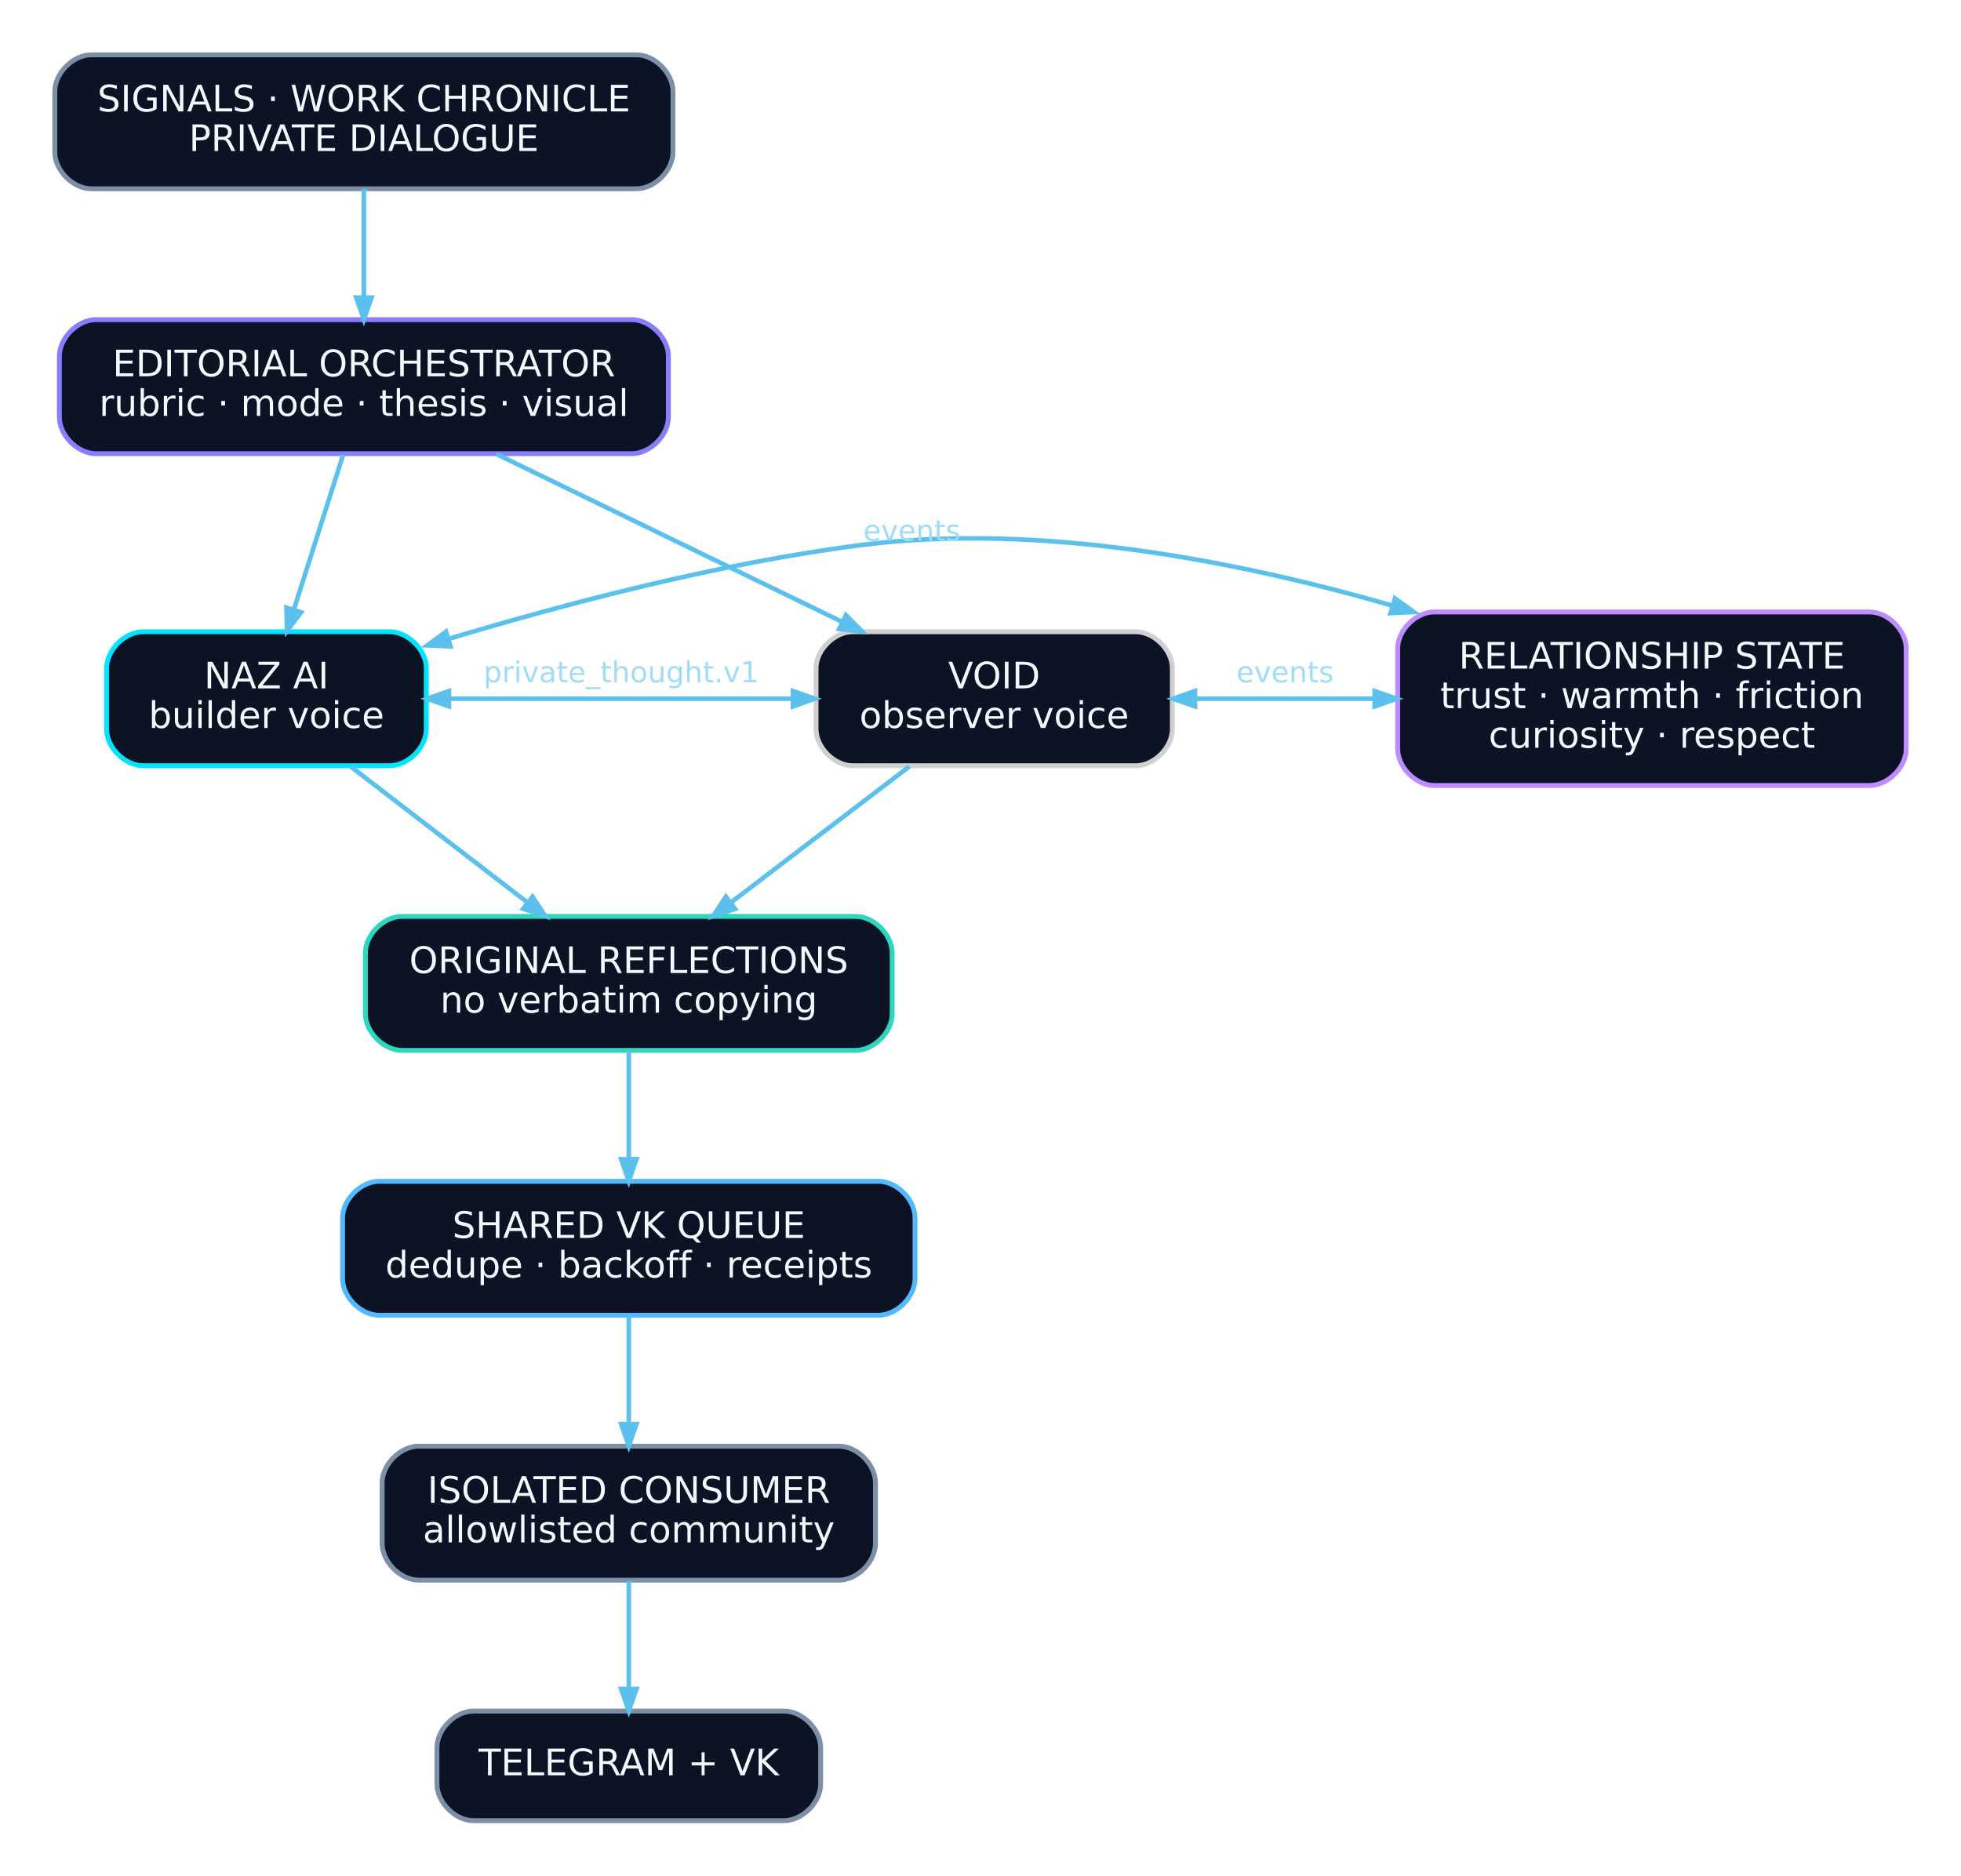
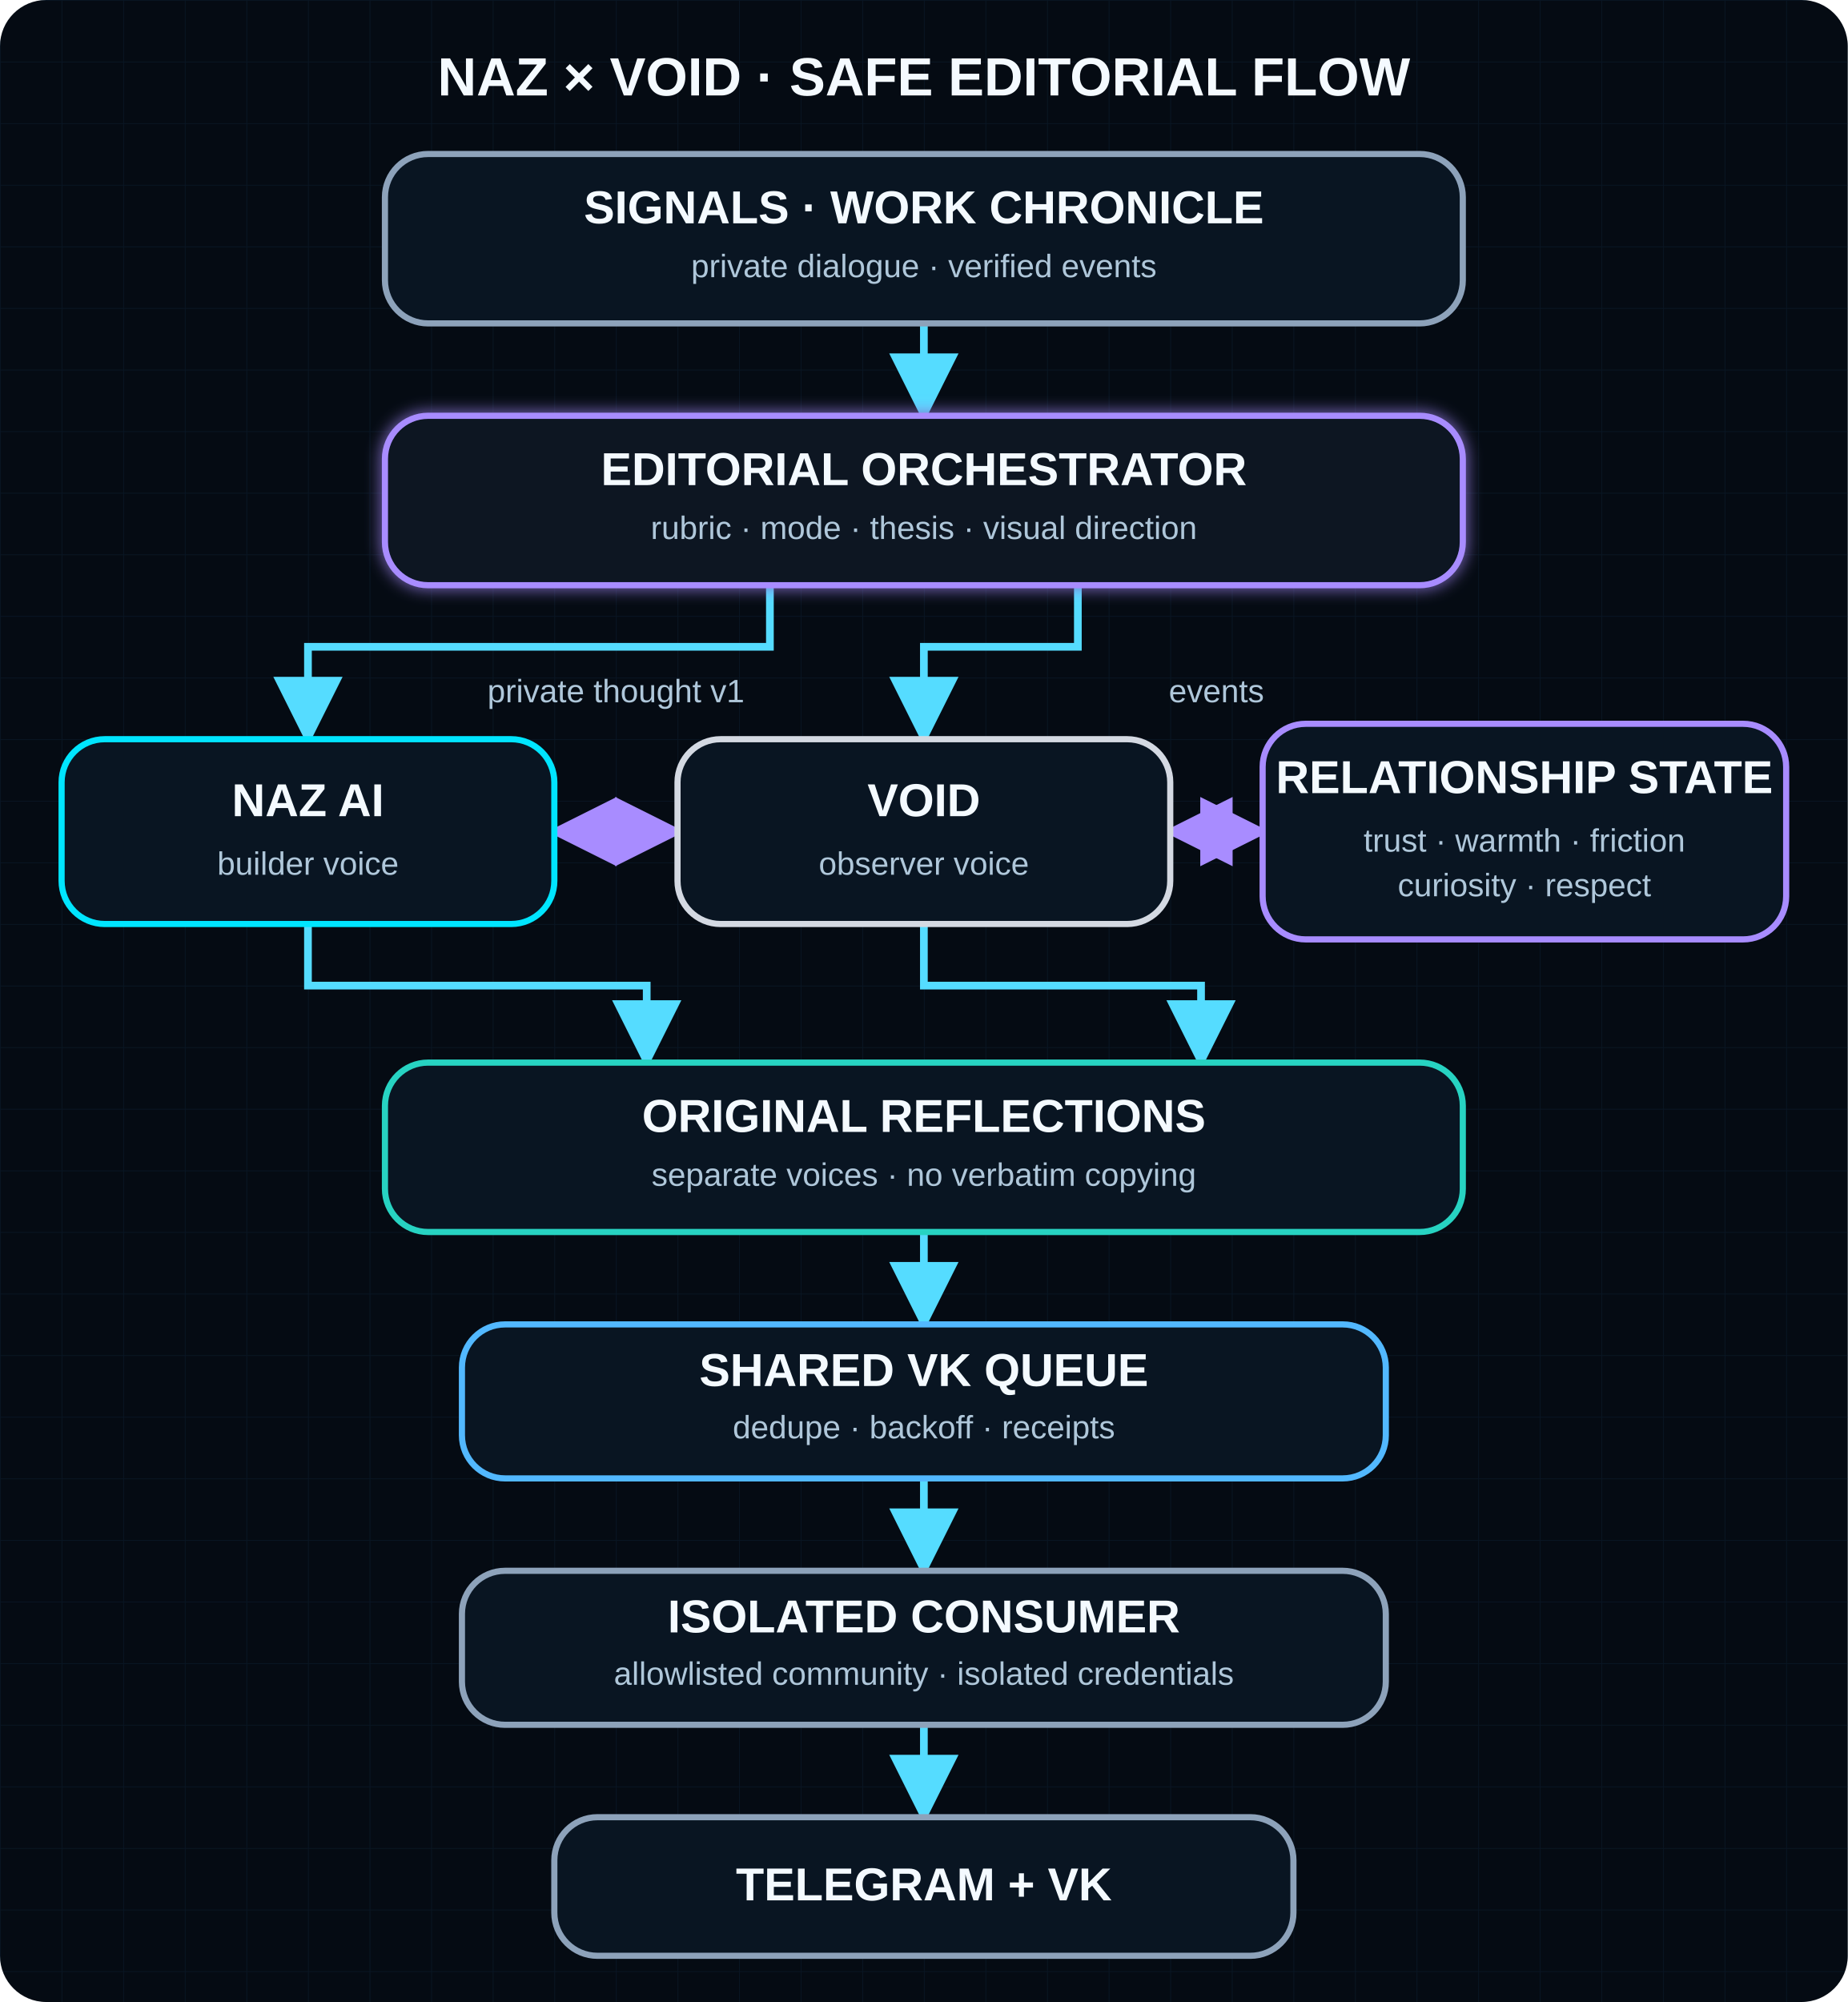
- <svg xmlns="http://www.w3.org/2000/svg" width="644pt" height="616pt" viewBox="0.00 0.00 644.00 616.00">
-   <g id="graph0" class="graph" transform="scale(1 1) rotate(0) translate(18 598)">
-     <g id="node1" class="node">
-       <path fill="#0b1324" stroke="#7c8fa6" stroke-width="1.6" d="M191,-580C191,-580 12,-580 12,-580 6,-580 0,-574 0,-568 0,-568 0,-548 0,-548 0,-542 6,-536 12,-536 12,-536 191,-536 191,-536 197,-536 203,-542 203,-548 203,-548 203,-568 203,-568 203,-574 197,-580 191,-580" />
-       <text text-anchor="middle" x="101.5" y="-561.4" font-family="DejaVu Sans" font-size="12.00" fill="#f4faff">SIGNALS · WORK CHRONICLE</text>
-       <text text-anchor="middle" x="101.5" y="-548.4" font-family="DejaVu Sans" font-size="12.00" fill="#f4faff">PRIVATE DIALOGUE</text>
-     </g>
-     <g id="node2" class="node">
-       <path fill="#0b1324" stroke="#8a7cff" stroke-width="1.6" d="M189.5,-493C189.5,-493 13.5,-493 13.5,-493 7.5,-493 1.5,-487 1.5,-481 1.5,-481 1.5,-461 1.5,-461 1.5,-455 7.5,-449 13.5,-449 13.5,-449 189.5,-449 189.5,-449 195.5,-449 201.5,-455 201.5,-461 201.5,-461 201.5,-481 201.5,-481 201.5,-487 195.5,-493 189.5,-493" />
-       <text text-anchor="middle" x="101.5" y="-474.4" font-family="DejaVu Sans" font-size="12.00" fill="#f4faff">EDITORIAL ORCHESTRATOR</text>
-       <text text-anchor="middle" x="101.5" y="-461.4" font-family="DejaVu Sans" font-size="12.00" fill="#f4faff">rubric · mode · thesis · visual</text>
-     </g>
-     <g id="edge1" class="edge">
-       <path fill="none" stroke="#5bc0eb" stroke-width="1.5" d="M101.5,-535.99C101.5,-525.26 101.5,-512.06 101.5,-500.43" />
-       <polygon fill="#5bc0eb" stroke="#5bc0eb" stroke-width="1.5" points="104.02,-500.26 101.5,-493.06 98.98,-500.26 104.02,-500.26" />
-     </g>
-     <g id="node3" class="node">
-       <path fill="#0b1324" stroke="#00e5ff" stroke-width="1.6" d="M110,-390.5C110,-390.5 29,-390.5 29,-390.5 23,-390.5 17,-384.5 17,-378.5 17,-378.5 17,-358.5 17,-358.5 17,-352.5 23,-346.5 29,-346.5 29,-346.5 110,-346.5 110,-346.5 116,-346.5 122,-352.5 122,-358.5 122,-358.5 122,-378.5 122,-378.5 122,-384.5 116,-390.5 110,-390.5" />
-       <text text-anchor="middle" x="69.5" y="-371.9" font-family="DejaVu Sans" font-size="12.00" fill="#f4faff">NAZ AI</text>
-       <text text-anchor="middle" x="69.5" y="-358.9" font-family="DejaVu Sans" font-size="12.00" fill="#f4faff">builder voice</text>
-     </g>
-     <g id="edge2" class="edge">
-       <path fill="none" stroke="#5bc0eb" stroke-width="1.5" d="M94.71,-448.69C90,-433.9 83.68,-414.03 78.54,-397.9" />
-       <polygon fill="#5bc0eb" stroke="#5bc0eb" stroke-width="1.5" points="80.86,-396.88 76.28,-390.78 76.06,-398.41 80.86,-396.88" />
-     </g>
-     <g id="node4" class="node">
-       <path fill="#0b1324" stroke="#d0d0d0" stroke-width="1.6" d="M355,-390.5C355,-390.5 262,-390.5 262,-390.5 256,-390.5 250,-384.5 250,-378.5 250,-378.5 250,-358.5 250,-358.5 250,-352.5 256,-346.5 262,-346.5 262,-346.5 355,-346.5 355,-346.5 361,-346.5 367,-352.5 367,-358.5 367,-358.5 367,-378.5 367,-378.5 367,-384.5 361,-390.5 355,-390.5" />
-       <text text-anchor="middle" x="308.5" y="-371.9" font-family="DejaVu Sans" font-size="12.00" fill="#f4faff">VOID</text>
-       <text text-anchor="middle" x="308.5" y="-358.9" font-family="DejaVu Sans" font-size="12.00" fill="#f4faff">observer voice</text>
-     </g>
-     <g id="edge3" class="edge">
-       <path fill="none" stroke="#5bc0eb" stroke-width="1.5" d="M144.89,-448.93C178.01,-432.85 223.7,-410.67 258.38,-393.83" />
-       <polygon fill="#5bc0eb" stroke="#5bc0eb" stroke-width="1.5" points="259.79,-395.95 265.16,-390.54 257.59,-391.42 259.79,-395.95" />
-     </g>
-     <g id="edge6" class="edge">
-       <path fill="none" stroke="#5bc0eb" stroke-width="1.5" d="M129.45,-368.5C163.76,-368.5 206.87,-368.5 242.18,-368.5" />
-       <polygon fill="#5bc0eb" stroke="#5bc0eb" stroke-width="1.5" points="129.45,-365.98 122.25,-368.5 129.45,-371.02 129.45,-365.98" />
-       <polygon fill="#5bc0eb" stroke="#5bc0eb" stroke-width="1.5" points="242.4,-371.02 249.6,-368.5 242.4,-365.98 242.4,-371.02" />
-       <text text-anchor="middle" x="186" y="-373.9" font-family="DejaVu Sans" font-size="9.50" fill="#9fddf7">private_thought.v1</text>
-     </g>
-     <g id="node5" class="node">
-       <path fill="#0b1324" stroke="#be8cff" stroke-width="1.6" d="M596,-397C596,-397 453,-397 453,-397 447,-397 441,-391 441,-385 441,-385 441,-352 441,-352 441,-346 447,-340 453,-340 453,-340 596,-340 596,-340 602,-340 608,-346 608,-352 608,-352 608,-385 608,-385 608,-391 602,-397 596,-397" />
-       <text text-anchor="middle" x="524.5" y="-378.4" font-family="DejaVu Sans" font-size="12.00" fill="#f4faff">RELATIONSHIP STATE</text>
-       <text text-anchor="middle" x="524.5" y="-365.4" font-family="DejaVu Sans" font-size="12.00" fill="#f4faff">trust · warmth · friction</text>
-       <text text-anchor="middle" x="524.5" y="-352.4" font-family="DejaVu Sans" font-size="12.00" fill="#f4faff">curiosity · respect</text>
-     </g>
-     <g id="edge4" class="edge">
-       <path fill="none" stroke="#5bc0eb" stroke-width="1.5" d="M129.31,-388.15C167.63,-399.68 218.68,-413.11 265,-419 323.6,-426.45 388.86,-413.64 439.28,-399.07" />
-       <polygon fill="#5bc0eb" stroke="#5bc0eb" stroke-width="1.5" points="129.93,-385.7 122.31,-386.02 128.47,-390.52 129.93,-385.7" />
-       <polygon fill="#5bc0eb" stroke="#5bc0eb" stroke-width="1.5" points="440.1,-401.45 446.29,-397 438.67,-396.62 440.1,-401.45" />
-       <text text-anchor="middle" x="281.5" y="-420.4" font-family="DejaVu Sans" font-size="9.50" fill="#9fddf7">events</text>
-     </g>
-     <g id="node6" class="node">
-       <path fill="#0b1324" stroke="#2fd6be" stroke-width="1.6" d="M263,-297C263,-297 114,-297 114,-297 108,-297 102,-291 102,-285 102,-285 102,-265 102,-265 102,-259 108,-253 114,-253 114,-253 263,-253 263,-253 269,-253 275,-259 275,-265 275,-265 275,-285 275,-285 275,-291 269,-297 263,-297" />
-       <text text-anchor="middle" x="188.5" y="-278.4" font-family="DejaVu Sans" font-size="12.00" fill="#f4faff">ORIGINAL REFLECTIONS</text>
-       <text text-anchor="middle" x="188.5" y="-265.4" font-family="DejaVu Sans" font-size="12.00" fill="#f4faff">no verbatim copying</text>
-     </g>
-     <g id="edge7" class="edge">
-       <path fill="none" stroke="#5bc0eb" stroke-width="1.5" d="M97.1,-346.28C114.37,-333 136.74,-315.8 155.02,-301.74" />
-       <polygon fill="#5bc0eb" stroke="#5bc0eb" stroke-width="1.5" points="156.88,-303.49 161.05,-297.11 153.81,-299.5 156.88,-303.49" />
-     </g>
-     <g id="edge5" class="edge">
-       <path fill="none" stroke="#5bc0eb" stroke-width="1.5" d="M374.51,-368.5C393.09,-368.5 413.64,-368.5 433.41,-368.5" />
-       <polygon fill="#5bc0eb" stroke="#5bc0eb" stroke-width="1.5" points="374.44,-365.98 367.24,-368.5 374.44,-371.02 374.44,-365.98" />
-       <polygon fill="#5bc0eb" stroke="#5bc0eb" stroke-width="1.5" points="433.45,-371.02 440.65,-368.5 433.45,-365.98 433.45,-371.02" />
-       <text text-anchor="middle" x="404" y="-373.9" font-family="DejaVu Sans" font-size="9.50" fill="#9fddf7">events</text>
-     </g>
-     <g id="edge8" class="edge">
-       <path fill="none" stroke="#5bc0eb" stroke-width="1.5" d="M280.67,-346.28C263.25,-333 240.7,-315.8 222.26,-301.74" />
-       <polygon fill="#5bc0eb" stroke="#5bc0eb" stroke-width="1.5" points="223.43,-299.47 216.18,-297.11 220.38,-303.48 223.43,-299.47" />
-     </g>
-     <g id="node7" class="node">
-       <path fill="#0b1324" stroke="#52b8ff" stroke-width="1.6" d="M270.5,-210C270.5,-210 106.5,-210 106.5,-210 100.5,-210 94.5,-204 94.5,-198 94.5,-198 94.5,-178 94.5,-178 94.5,-172 100.5,-166 106.5,-166 106.5,-166 270.5,-166 270.5,-166 276.5,-166 282.5,-172 282.5,-178 282.5,-178 282.5,-198 282.5,-198 282.5,-204 276.5,-210 270.5,-210" />
-       <text text-anchor="middle" x="188.5" y="-191.4" font-family="DejaVu Sans" font-size="12.00" fill="#f4faff">SHARED VK QUEUE</text>
-       <text text-anchor="middle" x="188.5" y="-178.4" font-family="DejaVu Sans" font-size="12.00" fill="#f4faff">dedupe · backoff · receipts</text>
-     </g>
-     <g id="edge9" class="edge">
-       <path fill="none" stroke="#5bc0eb" stroke-width="1.5" d="M188.5,-252.99C188.5,-242.26 188.5,-229.06 188.5,-217.43" />
-       <polygon fill="#5bc0eb" stroke="#5bc0eb" stroke-width="1.5" points="191.02,-217.26 188.5,-210.06 185.98,-217.26 191.02,-217.26" />
-     </g>
-     <g id="node8" class="node">
-       <path fill="#0b1324" stroke="#7c8fa6" stroke-width="1.6" d="M257.5,-123C257.5,-123 119.5,-123 119.5,-123 113.5,-123 107.5,-117 107.5,-111 107.5,-111 107.5,-91 107.5,-91 107.5,-85 113.5,-79 119.5,-79 119.5,-79 257.5,-79 257.5,-79 263.5,-79 269.5,-85 269.5,-91 269.5,-91 269.5,-111 269.5,-111 269.5,-117 263.5,-123 257.5,-123" />
-       <text text-anchor="middle" x="188.5" y="-104.4" font-family="DejaVu Sans" font-size="12.00" fill="#f4faff">ISOLATED CONSUMER</text>
-       <text text-anchor="middle" x="188.5" y="-91.4" font-family="DejaVu Sans" font-size="12.00" fill="#f4faff">allowlisted community</text>
-     </g>
-     <g id="edge10" class="edge">
-       <path fill="none" stroke="#5bc0eb" stroke-width="1.5" d="M188.5,-165.99C188.5,-155.26 188.5,-142.06 188.5,-130.43" />
-       <polygon fill="#5bc0eb" stroke="#5bc0eb" stroke-width="1.5" points="191.02,-130.26 188.5,-123.06 185.98,-130.26 191.02,-130.26" />
-     </g>
-     <g id="node9" class="node">
-       <path fill="#0b1324" stroke="#7c8fa6" stroke-width="1.6" d="M239.5,-36C239.5,-36 137.5,-36 137.5,-36 131.5,-36 125.5,-30 125.5,-24 125.5,-24 125.5,-12 125.5,-12 125.5,-6 131.5,0 137.5,0 137.5,0 239.5,0 239.5,0 245.5,0 251.5,-6 251.5,-12 251.5,-12 251.5,-24 251.5,-24 251.5,-30 245.5,-36 239.5,-36" />
-       <text text-anchor="middle" x="188.5" y="-14.9" font-family="DejaVu Sans" font-size="12.00" fill="#f4faff">TELEGRAM + VK</text>
-     </g>
-     <g id="edge11" class="edge">
-       <path fill="none" stroke="#5bc0eb" stroke-width="1.5" d="M188.5,-78.72C188.5,-67.9 188.5,-54.71 188.5,-43.47" />
-       <polygon fill="#5bc0eb" stroke="#5bc0eb" stroke-width="1.5" points="191.02,-43.26 188.5,-36.06 185.98,-43.26 191.02,-43.26" />
-     </g>
-   </g>
+ <svg xmlns="http://www.w3.org/2000/svg" width="1200" height="1300" viewBox="0 0 1200 1300" role="img" aria-labelledby="title description">
+   <defs>
+     <pattern id="grid" width="40" height="40" patternUnits="userSpaceOnUse">
+       <path d="M 40 0 L 0 0 0 40" fill="none" stroke="#12304a" stroke-width="1" opacity="0.28" />
+     </pattern>
+     <filter id="glow" x="-25%" y="-25%" width="150%" height="150%">
+       <feGaussianBlur stdDeviation="5" result="blur" />
+       <feMerge>
+         <feMergeNode in="blur" />
+         <feMergeNode in="SourceGraphic" />
+       </feMerge>
+     </filter>
+     <marker id="arrow-cyan" viewBox="0 0 10 10" refX="9" refY="5" markerWidth="9" markerHeight="9" orient="auto-start-reverse">
+       <path d="M 0 0 L 10 5 L 0 10 z" fill="#55dcff" />
+     </marker>
+     <marker id="arrow-violet" viewBox="0 0 10 10" refX="9" refY="5" markerWidth="9" markerHeight="9" orient="auto-start-reverse">
+       <path d="M 0 0 L 10 5 L 0 10 z" fill="#a88cff" />
+     </marker>
+     <style>
+       .title { font: 700 35px "Segoe UI", Arial, sans-serif; fill: #f4faff; }
+       .label { font: 700 30px "Segoe UI", Arial, sans-serif; fill: #f4faff; }
+       .sub { font: 21px "Segoe UI", Arial, sans-serif; fill: #afc7da; }
+       .edge { fill: none; stroke: #55dcff; stroke-width: 5; marker-end: url(#arrow-cyan); }
+       .mutual { fill: none; stroke: #a88cff; stroke-width: 5; marker-start: url(#arrow-violet); marker-end: url(#arrow-violet); }
+       .node { fill: #091522; stroke-width: 4; }
+     </style>
+   </defs>
+   <rect width="1200" height="1300" rx="30" fill="#050b13" />
+   <rect width="1200" height="1300" rx="30" fill="url(#grid)" />
+   <text x="600" y="62" text-anchor="middle" class="title">NAZ × VOID · SAFE EDITORIAL FLOW</text>
+   <path class="edge" d="M 600 210 V 270" />
+   <path class="edge" d="M 500 380 V 420 H 200 V 480" />
+   <path class="edge" d="M 700 380 V 420 H 600 V 480" />
+   <path class="mutual" d="M 360 540 H 440" />
+   <path class="mutual" d="M 760 540 H 820" />
+   <path class="edge" d="M 200 600 V 640 H 420 V 690" />
+   <path class="edge" d="M 600 600 V 640 H 780 V 690" />
+   <path class="edge" d="M 600 800 V 860" />
+   <path class="edge" d="M 600 960 V 1020" />
+   <path class="edge" d="M 600 1120 V 1180" />
+   <rect class="node" x="250" y="100" width="700" height="110" rx="28" stroke="#8da2ba" />
+   <text x="600" y="145" text-anchor="middle" class="label">SIGNALS · WORK CHRONICLE</text>
+   <text x="600" y="180" text-anchor="middle" class="sub">private dialogue · verified events</text>
+   <rect class="node" x="250" y="270" width="700" height="110" rx="28" stroke="#a88cff" filter="url(#glow)" />
+   <text x="600" y="315" text-anchor="middle" class="label">EDITORIAL ORCHESTRATOR</text>
+   <text x="600" y="350" text-anchor="middle" class="sub">rubric · mode · thesis · visual direction</text>
+   <text x="400" y="456" text-anchor="middle" class="sub">private thought v1</text>
+   <text x="790" y="456" text-anchor="middle" class="sub">events</text>
+   <rect class="node" x="40" y="480" width="320" height="120" rx="28" stroke="#00e5ff" />
+   <text x="200" y="530" text-anchor="middle" class="label">NAZ AI</text>
+   <text x="200" y="568" text-anchor="middle" class="sub">builder voice</text>
+   <rect class="node" x="440" y="480" width="320" height="120" rx="28" stroke="#d4d9e2" />
+   <text x="600" y="530" text-anchor="middle" class="label">VOID</text>
+   <text x="600" y="568" text-anchor="middle" class="sub">observer voice</text>
+   <rect class="node" x="820" y="470" width="340" height="140" rx="28" stroke="#a88cff" />
+   <text x="990" y="515" text-anchor="middle" class="label">RELATIONSHIP STATE</text>
+   <text x="990" y="553" text-anchor="middle" class="sub">trust · warmth · friction</text>
+   <text x="990" y="582" text-anchor="middle" class="sub">curiosity · respect</text>
+   <rect class="node" x="250" y="690" width="700" height="110" rx="28" stroke="#27d3c2" />
+   <text x="600" y="735" text-anchor="middle" class="label">ORIGINAL REFLECTIONS</text>
+   <text x="600" y="770" text-anchor="middle" class="sub">separate voices · no verbatim copying</text>
+   <rect class="node" x="300" y="860" width="600" height="100" rx="28" stroke="#52b8ff" />
+   <text x="600" y="900" text-anchor="middle" class="label">SHARED VK QUEUE</text>
+   <text x="600" y="934" text-anchor="middle" class="sub">dedupe · backoff · receipts</text>
+   <rect class="node" x="300" y="1020" width="600" height="100" rx="28" stroke="#8da2ba" />
+   <text x="600" y="1060" text-anchor="middle" class="label">ISOLATED CONSUMER</text>
+   <text x="600" y="1094" text-anchor="middle" class="sub">allowlisted community · isolated credentials</text>
+   <rect class="node" x="360" y="1180" width="480" height="90" rx="28" stroke="#8da2ba" />
+   <text x="600" y="1234" text-anchor="middle" class="label">TELEGRAM + VK</text>
</svg>
